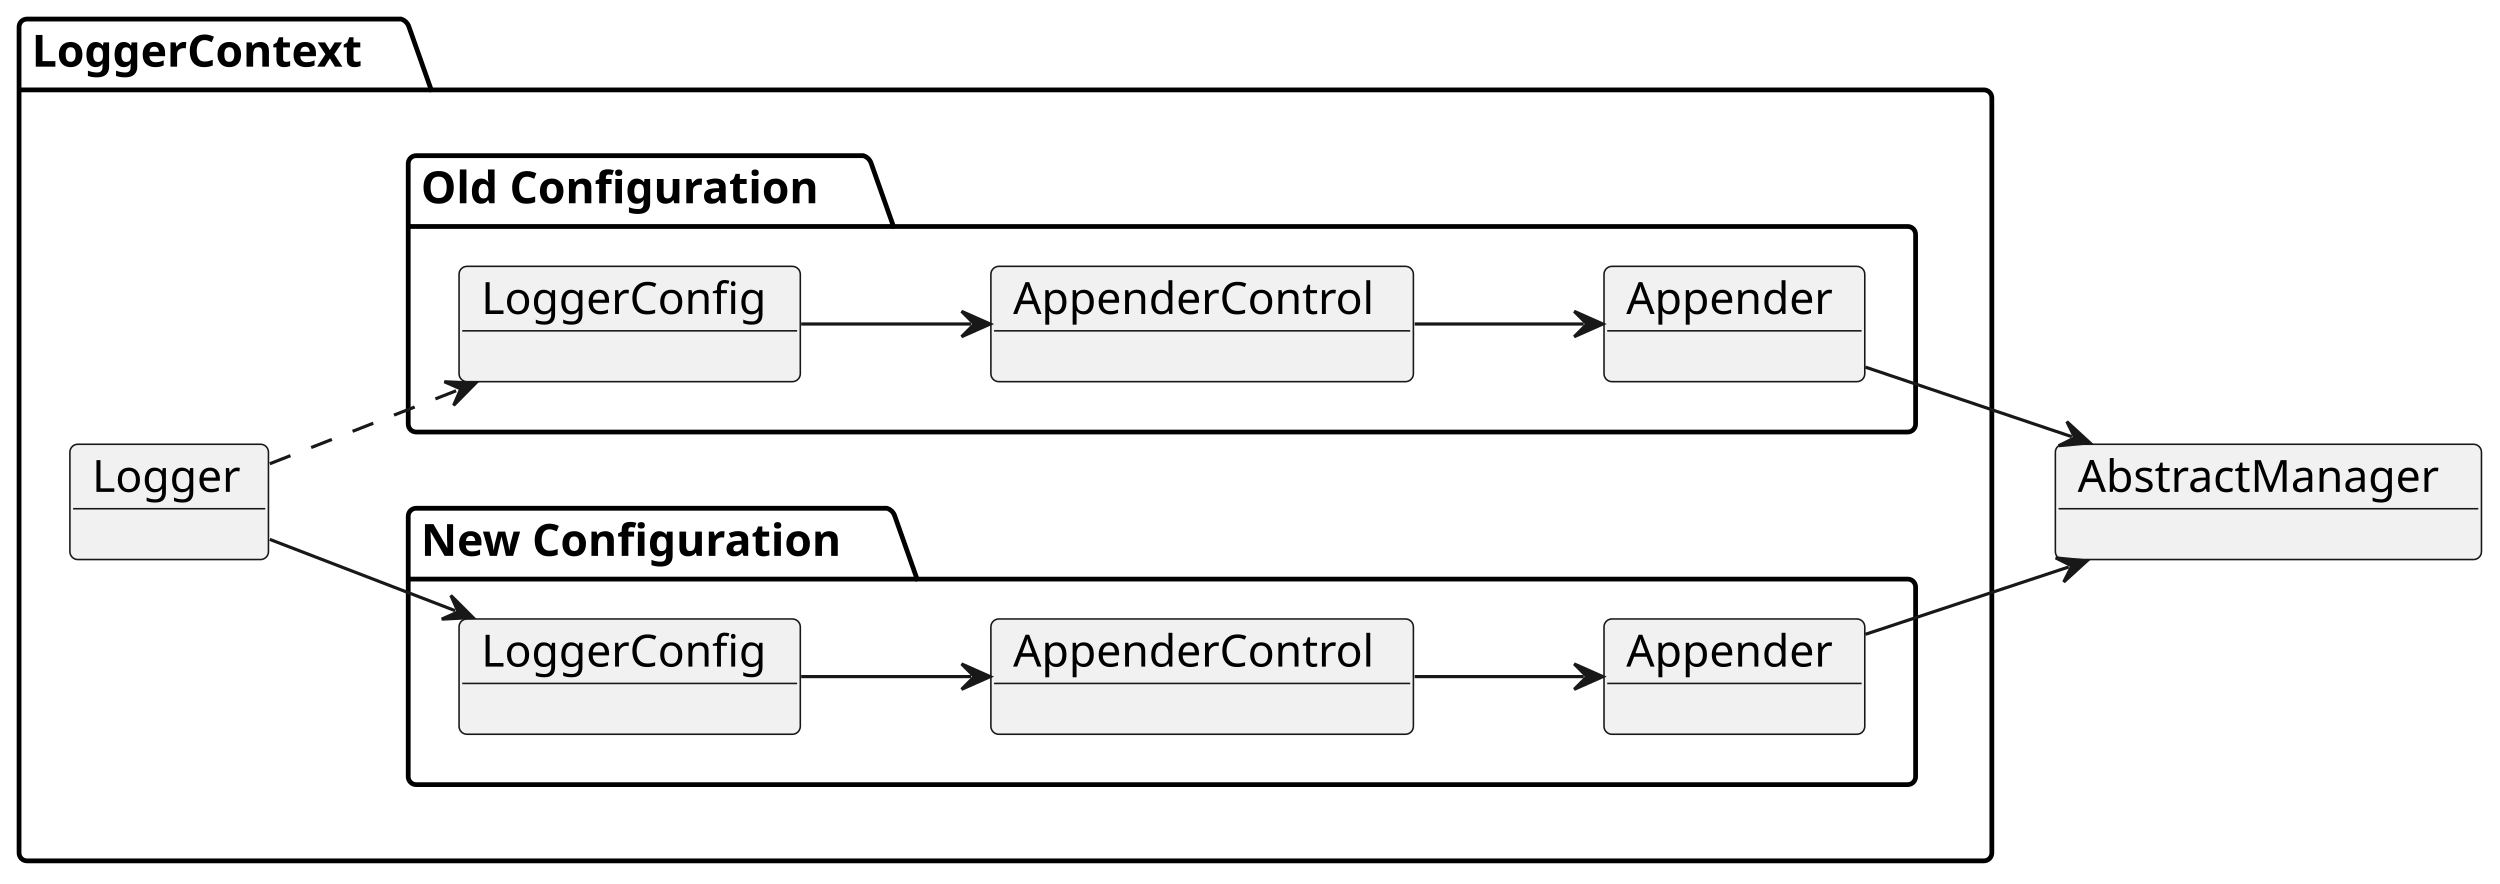
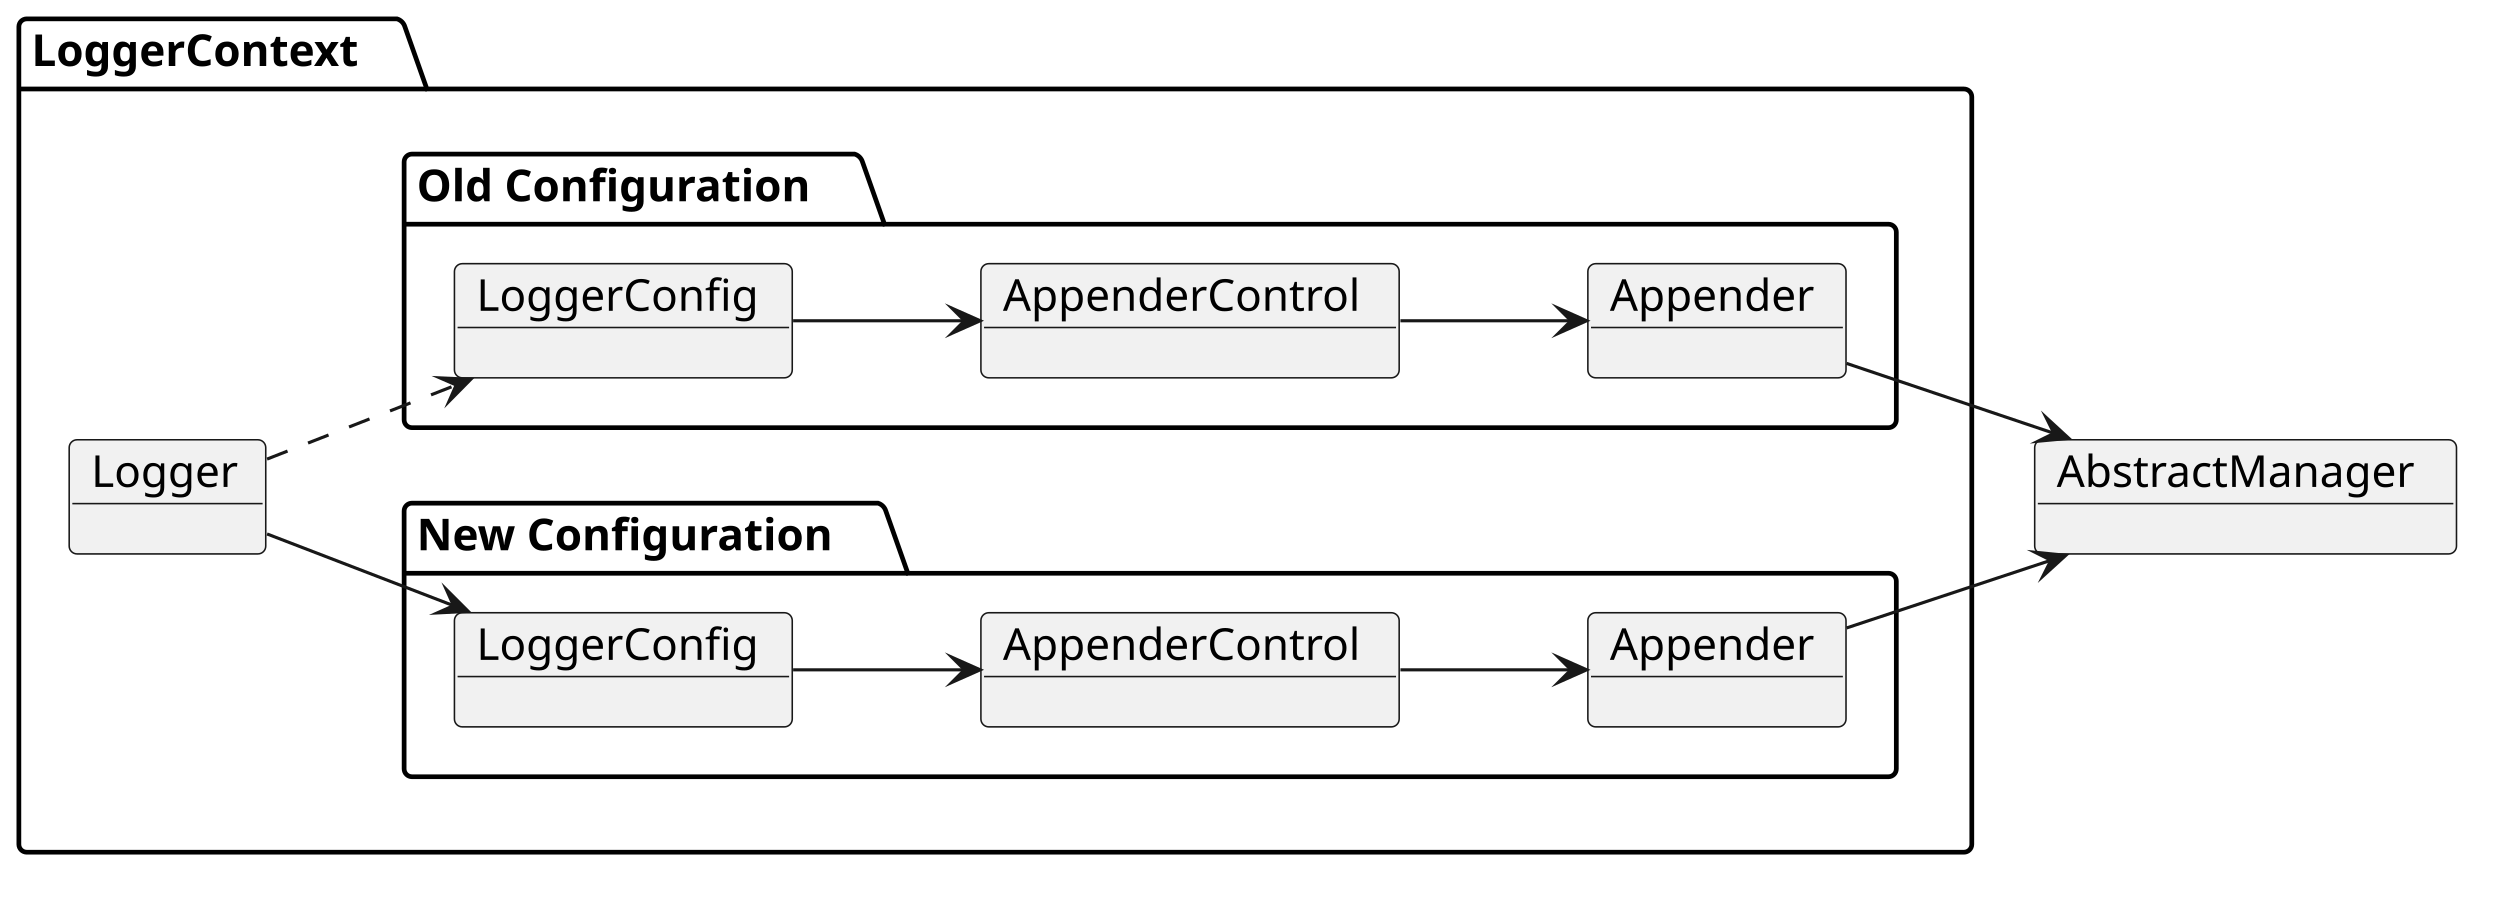
- <svg xmlns="http://www.w3.org/2000/svg" contentStyleType="text/css" data-diagram-type="CLASS" height="278px" preserveAspectRatio="none" style="width:787px;height:278px;background:#FFFFFF;" version="1.1" viewBox="0 0 787 278" width="787px" zoomAndPan="magnify">
+ <svg xmlns="http://www.w3.org/2000/svg" contentStyleType="text/css" data-diagram-type="CLASS" height="286px" preserveAspectRatio="none" style="width:795px;height:286px;background:#FFFFFF;" version="1.1" viewBox="0 0 795 286" width="795px" zoomAndPan="magnify">
  <defs />
  <g>
-     <g class="cluster" data-qualified-name="LoggerContext" data-source-line="3" id="ent0002">
+     <g class="cluster" data-qualified-name="LoggerContext" data-source-line="3" id="ent0001">
      <path d="M8.5,6 L126.251,6 A3.75,3.75 0 0 1 128.751,8.5 L135.751,28.297 L624.53,28.297 A2.5,2.5 0 0 1 627.03,30.797 L627.03,268.5 A2.5,2.5 0 0 1 624.53,271 L8.5,271 A2.5,2.5 0 0 1 6,268.5 L6,8.5 A2.5,2.5 0 0 1 8.5,6" fill="none" style="stroke:#000000;stroke-width:1.5;" />
      <line style="stroke:#000000;stroke-width:1.5;" x1="6" x2="135.751" y1="28.297" y2="28.297" />
-       <text fill="#000000" font-family="sans-serif" font-size="14" font-weight="bold" lengthAdjust="spacing" textLength="116.751" x="10" y="20.995">LoggerContext</text>
+       <text fill="#000000" font-family="sans-serif" font-size="14" font-weight="700" lengthAdjust="spacing" textLength="116.751" x="10" y="20.995">LoggerContext</text>
    </g>
-     <g class="cluster" data-qualified-name="LoggerContext.c2" data-source-line="6" id="ent0004">
+     <g class="cluster" data-qualified-name="LoggerContext.c2" data-source-line="6" id="ent0003">
      <path d="M131.01,160 L279.195,160 A3.75,3.75 0 0 1 281.695,162.5 L288.695,182.297 L600.53,182.297 A2.5,2.5 0 0 1 603.03,184.797 L603.03,244.5 A2.5,2.5 0 0 1 600.53,247 L131.01,247 A2.5,2.5 0 0 1 128.51,244.5 L128.51,162.5 A2.5,2.5 0 0 1 131.01,160" fill="none" style="stroke:#000000;stroke-width:1.5;" />
      <line style="stroke:#000000;stroke-width:1.5;" x1="128.51" x2="288.695" y1="182.297" y2="182.297" />
-       <text fill="#000000" font-family="sans-serif" font-size="14" font-weight="bold" lengthAdjust="spacing" textLength="147.185" x="132.51" y="174.995">New Configuration</text>
+       <text fill="#000000" font-family="sans-serif" font-size="14" font-weight="700" lengthAdjust="spacing" textLength="147.185" x="132.51" y="174.995">New Configuration</text>
    </g>
-     <g class="cluster" data-qualified-name="LoggerContext.c1" data-source-line="12" id="ent0008">
+     <g class="cluster" data-qualified-name="LoggerContext.c1" data-source-line="12" id="ent0007">
      <path d="M131.01,49 L271.771,49 A3.75,3.75 0 0 1 274.271,51.5 L281.271,71.297 L600.53,71.297 A2.5,2.5 0 0 1 603.03,73.797 L603.03,133.5 A2.5,2.5 0 0 1 600.53,136 L131.01,136 A2.5,2.5 0 0 1 128.51,133.5 L128.51,51.5 A2.5,2.5 0 0 1 131.01,49" fill="none" style="stroke:#000000;stroke-width:1.5;" />
      <line style="stroke:#000000;stroke-width:1.5;" x1="128.51" x2="281.271" y1="71.297" y2="71.297" />
-       <text fill="#000000" font-family="sans-serif" font-size="14" font-weight="bold" lengthAdjust="spacing" textLength="139.761" x="132.51" y="63.995">Old Configuration</text>
+       <text fill="#000000" font-family="sans-serif" font-size="14" font-weight="700" lengthAdjust="spacing" textLength="139.761" x="132.51" y="63.995">Old Configuration</text>
    </g>
-     <g class="entity" data-qualified-name="LoggerContext.Logger" data-source-line="4" id="ent0003">
+     <g class="entity" data-qualified-name="LoggerContext.Logger" data-source-line="4" id="ent0002">
      <rect fill="#F1F1F1" height="36.297" rx="2.5" ry="2.5" style="stroke:#181818;stroke-width:0.5;" width="62.508" x="22" y="139.85" />
      <text fill="#000000" font-family="sans-serif" font-size="14" lengthAdjust="spacing" textLength="48.508" x="29" y="154.845">Logger</text>
      <line style="stroke:#181818;stroke-width:0.5;" x1="23" x2="83.508" y1="160.147" y2="160.147" />
    </g>
-     <g class="entity" data-qualified-name="LoggerContext.c2.lc2" data-source-line="7" id="ent0005">
+     <g class="entity" data-qualified-name="LoggerContext.c2.lc2" data-source-line="7" id="ent0004">
      <rect fill="#F1F1F1" height="36.297" rx="2.5" ry="2.5" style="stroke:#181818;stroke-width:0.5;" width="107.427" x="144.51" y="194.85" />
      <text fill="#000000" font-family="sans-serif" font-size="14" lengthAdjust="spacing" textLength="93.427" x="151.51" y="209.845">LoggerConfig</text>
      <line style="stroke:#181818;stroke-width:0.5;" x1="145.51" x2="250.937" y1="215.147" y2="215.147" />
    </g>
-     <g class="entity" data-qualified-name="LoggerContext.c2.ac2" data-source-line="8" id="ent0006">
+     <g class="entity" data-qualified-name="LoggerContext.c2.ac2" data-source-line="8" id="ent0005">
      <rect fill="#F1F1F1" height="36.297" rx="2.5" ry="2.5" style="stroke:#181818;stroke-width:0.5;" width="133.007" x="311.93" y="194.85" />
      <text fill="#000000" font-family="sans-serif" font-size="14" lengthAdjust="spacing" textLength="119.007" x="318.93" y="209.845">AppenderControl</text>
      <line style="stroke:#181818;stroke-width:0.5;" x1="312.93" x2="443.937" y1="215.147" y2="215.147" />
    </g>
-     <g class="entity" data-qualified-name="LoggerContext.c2.app2" data-source-line="9" id="ent0007">
+     <g class="entity" data-qualified-name="LoggerContext.c2.app2" data-source-line="9" id="ent0006">
      <rect fill="#F1F1F1" height="36.297" rx="2.5" ry="2.5" style="stroke:#181818;stroke-width:0.5;" width="82.093" x="504.94" y="194.85" />
      <text fill="#000000" font-family="sans-serif" font-size="14" lengthAdjust="spacing" textLength="68.093" x="511.94" y="209.845">Appender</text>
      <line style="stroke:#181818;stroke-width:0.5;" x1="505.94" x2="586.033" y1="215.147" y2="215.147" />
    </g>
-     <g class="entity" data-qualified-name="LoggerContext.c1.lc1" data-source-line="13" id="ent0009">
+     <g class="entity" data-qualified-name="LoggerContext.c1.lc1" data-source-line="13" id="ent0008">
      <rect fill="#F1F1F1" height="36.297" rx="2.5" ry="2.5" style="stroke:#181818;stroke-width:0.5;" width="107.427" x="144.51" y="83.85" />
      <text fill="#000000" font-family="sans-serif" font-size="14" lengthAdjust="spacing" textLength="93.427" x="151.51" y="98.845">LoggerConfig</text>
      <line style="stroke:#181818;stroke-width:0.5;" x1="145.51" x2="250.937" y1="104.147" y2="104.147" />
    </g>
-     <g class="entity" data-qualified-name="LoggerContext.c1.ac1" data-source-line="14" id="ent0010">
+     <g class="entity" data-qualified-name="LoggerContext.c1.ac1" data-source-line="14" id="ent0009">
      <rect fill="#F1F1F1" height="36.297" rx="2.5" ry="2.5" style="stroke:#181818;stroke-width:0.5;" width="133.007" x="311.93" y="83.85" />
      <text fill="#000000" font-family="sans-serif" font-size="14" lengthAdjust="spacing" textLength="119.007" x="318.93" y="98.845">AppenderControl</text>
      <line style="stroke:#181818;stroke-width:0.5;" x1="312.93" x2="443.937" y1="104.147" y2="104.147" />
    </g>
-     <g class="entity" data-qualified-name="LoggerContext.c1.app1" data-source-line="15" id="ent0011">
+     <g class="entity" data-qualified-name="LoggerContext.c1.app1" data-source-line="15" id="ent0010">
      <rect fill="#F1F1F1" height="36.297" rx="2.5" ry="2.5" style="stroke:#181818;stroke-width:0.5;" width="82.093" x="504.94" y="83.85" />
      <text fill="#000000" font-family="sans-serif" font-size="14" lengthAdjust="spacing" textLength="68.093" x="511.94" y="98.845">Appender</text>
      <line style="stroke:#181818;stroke-width:0.5;" x1="505.94" x2="586.033" y1="104.147" y2="104.147" />
    </g>
-     <g class="entity" data-qualified-name="AbstractManager" data-source-line="19" id="ent0012">
+     <g class="entity" data-qualified-name="AbstractManager" data-source-line="19" id="ent0011">
      <rect fill="#F1F1F1" height="36.297" rx="2.5" ry="2.5" style="stroke:#181818;stroke-width:0.5;" width="134.135" x="647.03" y="139.85" />
      <text fill="#000000" font-family="sans-serif" font-size="14" lengthAdjust="spacing" textLength="120.135" x="654.03" y="154.845">AbstractManager</text>
      <line style="stroke:#181818;stroke-width:0.5;" x1="648.03" x2="780.165" y1="160.147" y2="160.147" />
    </g>
-     <g class="link" data-entity-1="ent0003" data-entity-2="ent0009" data-link-type="dependency" data-source-line="21" id="lnk13">
-       <path codeLine="21" d="M84.92,145.99 C103.79,138.59 122.783,131.158 144.133,122.798" fill="none" id="Logger-to-lc1" style="stroke:#181818;stroke-width:1;stroke-dasharray:7,7;" />
-       <polygon fill="#181818" points="149.72,120.61,139.881,120.167,145.064,122.433,142.798,127.616,149.72,120.61" style="stroke:#181818;stroke-width:1;" />
+     <g class="link" data-entity-1="ent0002" data-entity-2="ent0008" data-link-type="dependency" data-source-line="21" id="lnk12">
+       <path codeLine="21" d="M84.92,145.99 C103.79,138.59 123.714,130.793 145.064,122.433" fill="none" id="Logger-to-lc1" style="stroke:#181818;stroke-width:1;stroke-dasharray:7,7;" />
+       <polygon fill="#181818" points="149.72,120.61,139.881,120.167,145.064,122.433,142.798,127.616,149.72,120.61" style="stroke:#181818;stroke-width:1;stroke-linejoin:miter;stroke-miterlimit:10;" />
    </g>
-     <g class="link" data-entity-1="ent0009" data-entity-2="ent0010" data-link-type="dependency" data-source-line="22" id="lnk14">
-       <path codeLine="22" d="M252.21,102 C270.88,102 286.11,102 305.7,102" fill="none" id="lc1-to-ac1" style="stroke:#181818;stroke-width:1;" />
-       <polygon fill="#181818" points="311.7,102,302.7,98,306.7,102,302.7,106,311.7,102" style="stroke:#181818;stroke-width:1;" />
+     <g class="link" data-entity-1="ent0008" data-entity-2="ent0009" data-link-type="dependency" data-source-line="22" id="lnk13">
+       <path codeLine="22" d="M252.21,102 C270.88,102 287.11,102 306.7,102" fill="none" id="lc1-to-ac1" style="stroke:#181818;stroke-width:1;" />
+       <polygon fill="#181818" points="311.7,102,302.7,98,306.7,102,302.7,106,311.7,102" style="stroke:#181818;stroke-width:1;stroke-linejoin:miter;stroke-miterlimit:10;" />
    </g>
-     <g class="link" data-entity-1="ent0010" data-entity-2="ent0011" data-link-type="dependency" data-source-line="23" id="lnk15">
-       <path codeLine="23" d="M445.34,102 C465.36,102 480.75,102 498.56,102" fill="none" id="ac1-to-app1" style="stroke:#181818;stroke-width:1;" />
-       <polygon fill="#181818" points="504.56,102,495.56,98,499.56,102,495.56,106,504.56,102" style="stroke:#181818;stroke-width:1;" />
+     <g class="link" data-entity-1="ent0009" data-entity-2="ent0010" data-link-type="dependency" data-source-line="23" id="lnk14">
+       <path codeLine="23" d="M445.34,102 C465.36,102 481.75,102 499.56,102" fill="none" id="ac1-to-app1" style="stroke:#181818;stroke-width:1;" />
+       <polygon fill="#181818" points="504.56,102,495.56,98,499.56,102,495.56,106,504.56,102" style="stroke:#181818;stroke-width:1;stroke-linejoin:miter;stroke-miterlimit:10;" />
    </g>
-     <g class="link" data-entity-1="ent0011" data-entity-2="ent0012" data-link-type="dependency" data-source-line="24" id="lnk16">
-       <path codeLine="24" d="M587.2,115.56 C608.42,122.71 629.094,129.684 652.204,137.474" fill="none" id="app1-to-AbstractManager" style="stroke:#181818;stroke-width:1;" />
-       <polygon fill="#181818" points="657.89,139.39,650.639,132.725,653.152,137.793,648.084,140.306,657.89,139.39" style="stroke:#181818;stroke-width:1;" />
+     <g class="link" data-entity-1="ent0010" data-entity-2="ent0011" data-link-type="dependency" data-source-line="24" id="lnk15">
+       <path codeLine="24" d="M587.2,115.56 C608.42,122.71 630.042,130.003 653.152,137.793" fill="none" id="app1-to-AbstractManager" style="stroke:#181818;stroke-width:1;" />
+       <polygon fill="#181818" points="657.89,139.39,650.639,132.725,653.152,137.793,648.084,140.306,657.89,139.39" style="stroke:#181818;stroke-width:1;stroke-linejoin:miter;stroke-miterlimit:10;" />
    </g>
-     <g class="link" data-entity-1="ent0003" data-entity-2="ent0005" data-link-type="dependency" data-source-line="26" id="lnk17">
-       <path codeLine="26" d="M84.92,169.8 C103.55,176.96 122.129,184.118 143.289,192.248" fill="none" id="Logger-to-lc2" style="stroke:#181818;stroke-width:1;" />
-       <polygon fill="#181818" points="148.89,194.4,141.923,187.438,144.223,192.607,139.054,194.906,148.89,194.4" style="stroke:#181818;stroke-width:1;" />
+     <g class="link" data-entity-1="ent0002" data-entity-2="ent0004" data-link-type="dependency" data-source-line="26" id="lnk16">
+       <path codeLine="26" d="M84.92,169.8 C103.55,176.96 123.063,184.477 144.223,192.607" fill="none" id="Logger-to-lc2" style="stroke:#181818;stroke-width:1;" />
+       <polygon fill="#181818" points="148.89,194.4,141.923,187.438,144.223,192.607,139.054,194.906,148.89,194.4" style="stroke:#181818;stroke-width:1;stroke-linejoin:miter;stroke-miterlimit:10;" />
    </g>
-     <g class="link" data-entity-1="ent0005" data-entity-2="ent0006" data-link-type="dependency" data-source-line="27" id="lnk18">
-       <path codeLine="27" d="M252.21,213 C270.88,213 286.11,213 305.7,213" fill="none" id="lc2-to-ac2" style="stroke:#181818;stroke-width:1;" />
-       <polygon fill="#181818" points="311.7,213,302.7,209,306.7,213,302.7,217,311.7,213" style="stroke:#181818;stroke-width:1;" />
+     <g class="link" data-entity-1="ent0004" data-entity-2="ent0005" data-link-type="dependency" data-source-line="27" id="lnk17">
+       <path codeLine="27" d="M252.21,213 C270.88,213 287.11,213 306.7,213" fill="none" id="lc2-to-ac2" style="stroke:#181818;stroke-width:1;" />
+       <polygon fill="#181818" points="311.7,213,302.7,209,306.7,213,302.7,217,311.7,213" style="stroke:#181818;stroke-width:1;stroke-linejoin:miter;stroke-miterlimit:10;" />
    </g>
-     <g class="link" data-entity-1="ent0006" data-entity-2="ent0007" data-link-type="dependency" data-source-line="28" id="lnk19">
-       <path codeLine="28" d="M445.34,213 C465.36,213 480.75,213 498.56,213" fill="none" id="ac2-to-app2" style="stroke:#181818;stroke-width:1;" />
-       <polygon fill="#181818" points="504.56,213,495.56,209,499.56,213,495.56,217,504.56,213" style="stroke:#181818;stroke-width:1;" />
+     <g class="link" data-entity-1="ent0005" data-entity-2="ent0006" data-link-type="dependency" data-source-line="28" id="lnk18">
+       <path codeLine="28" d="M445.34,213 C465.36,213 481.75,213 499.56,213" fill="none" id="ac2-to-app2" style="stroke:#181818;stroke-width:1;" />
+       <polygon fill="#181818" points="504.56,213,495.56,209,499.56,213,495.56,217,504.56,213" style="stroke:#181818;stroke-width:1;stroke-linejoin:miter;stroke-miterlimit:10;" />
    </g>
-     <g class="link" data-entity-1="ent0007" data-entity-2="ent0012" data-link-type="dependency" data-source-line="29" id="lnk20">
-       <path codeLine="29" d="M587.2,199.69 C608.13,192.76 628.364,186.057 651.244,178.477" fill="none" id="app2-to-AbstractManager" style="stroke:#181818;stroke-width:1;" />
-       <polygon fill="#181818" points="656.94,176.59,647.139,175.623,652.194,178.162,649.655,183.217,656.94,176.59" style="stroke:#181818;stroke-width:1;" />
+     <g class="link" data-entity-1="ent0006" data-entity-2="ent0011" data-link-type="dependency" data-source-line="29" id="lnk19">
+       <path codeLine="29" d="M587.2,199.69 C608.13,192.76 629.314,185.742 652.194,178.162" fill="none" id="app2-to-AbstractManager" style="stroke:#181818;stroke-width:1;" />
+       <polygon fill="#181818" points="656.94,176.59,647.139,175.623,652.194,178.162,649.655,183.217,656.94,176.59" style="stroke:#181818;stroke-width:1;stroke-linejoin:miter;stroke-miterlimit:10;" />
    </g>
  </g>
</svg>
